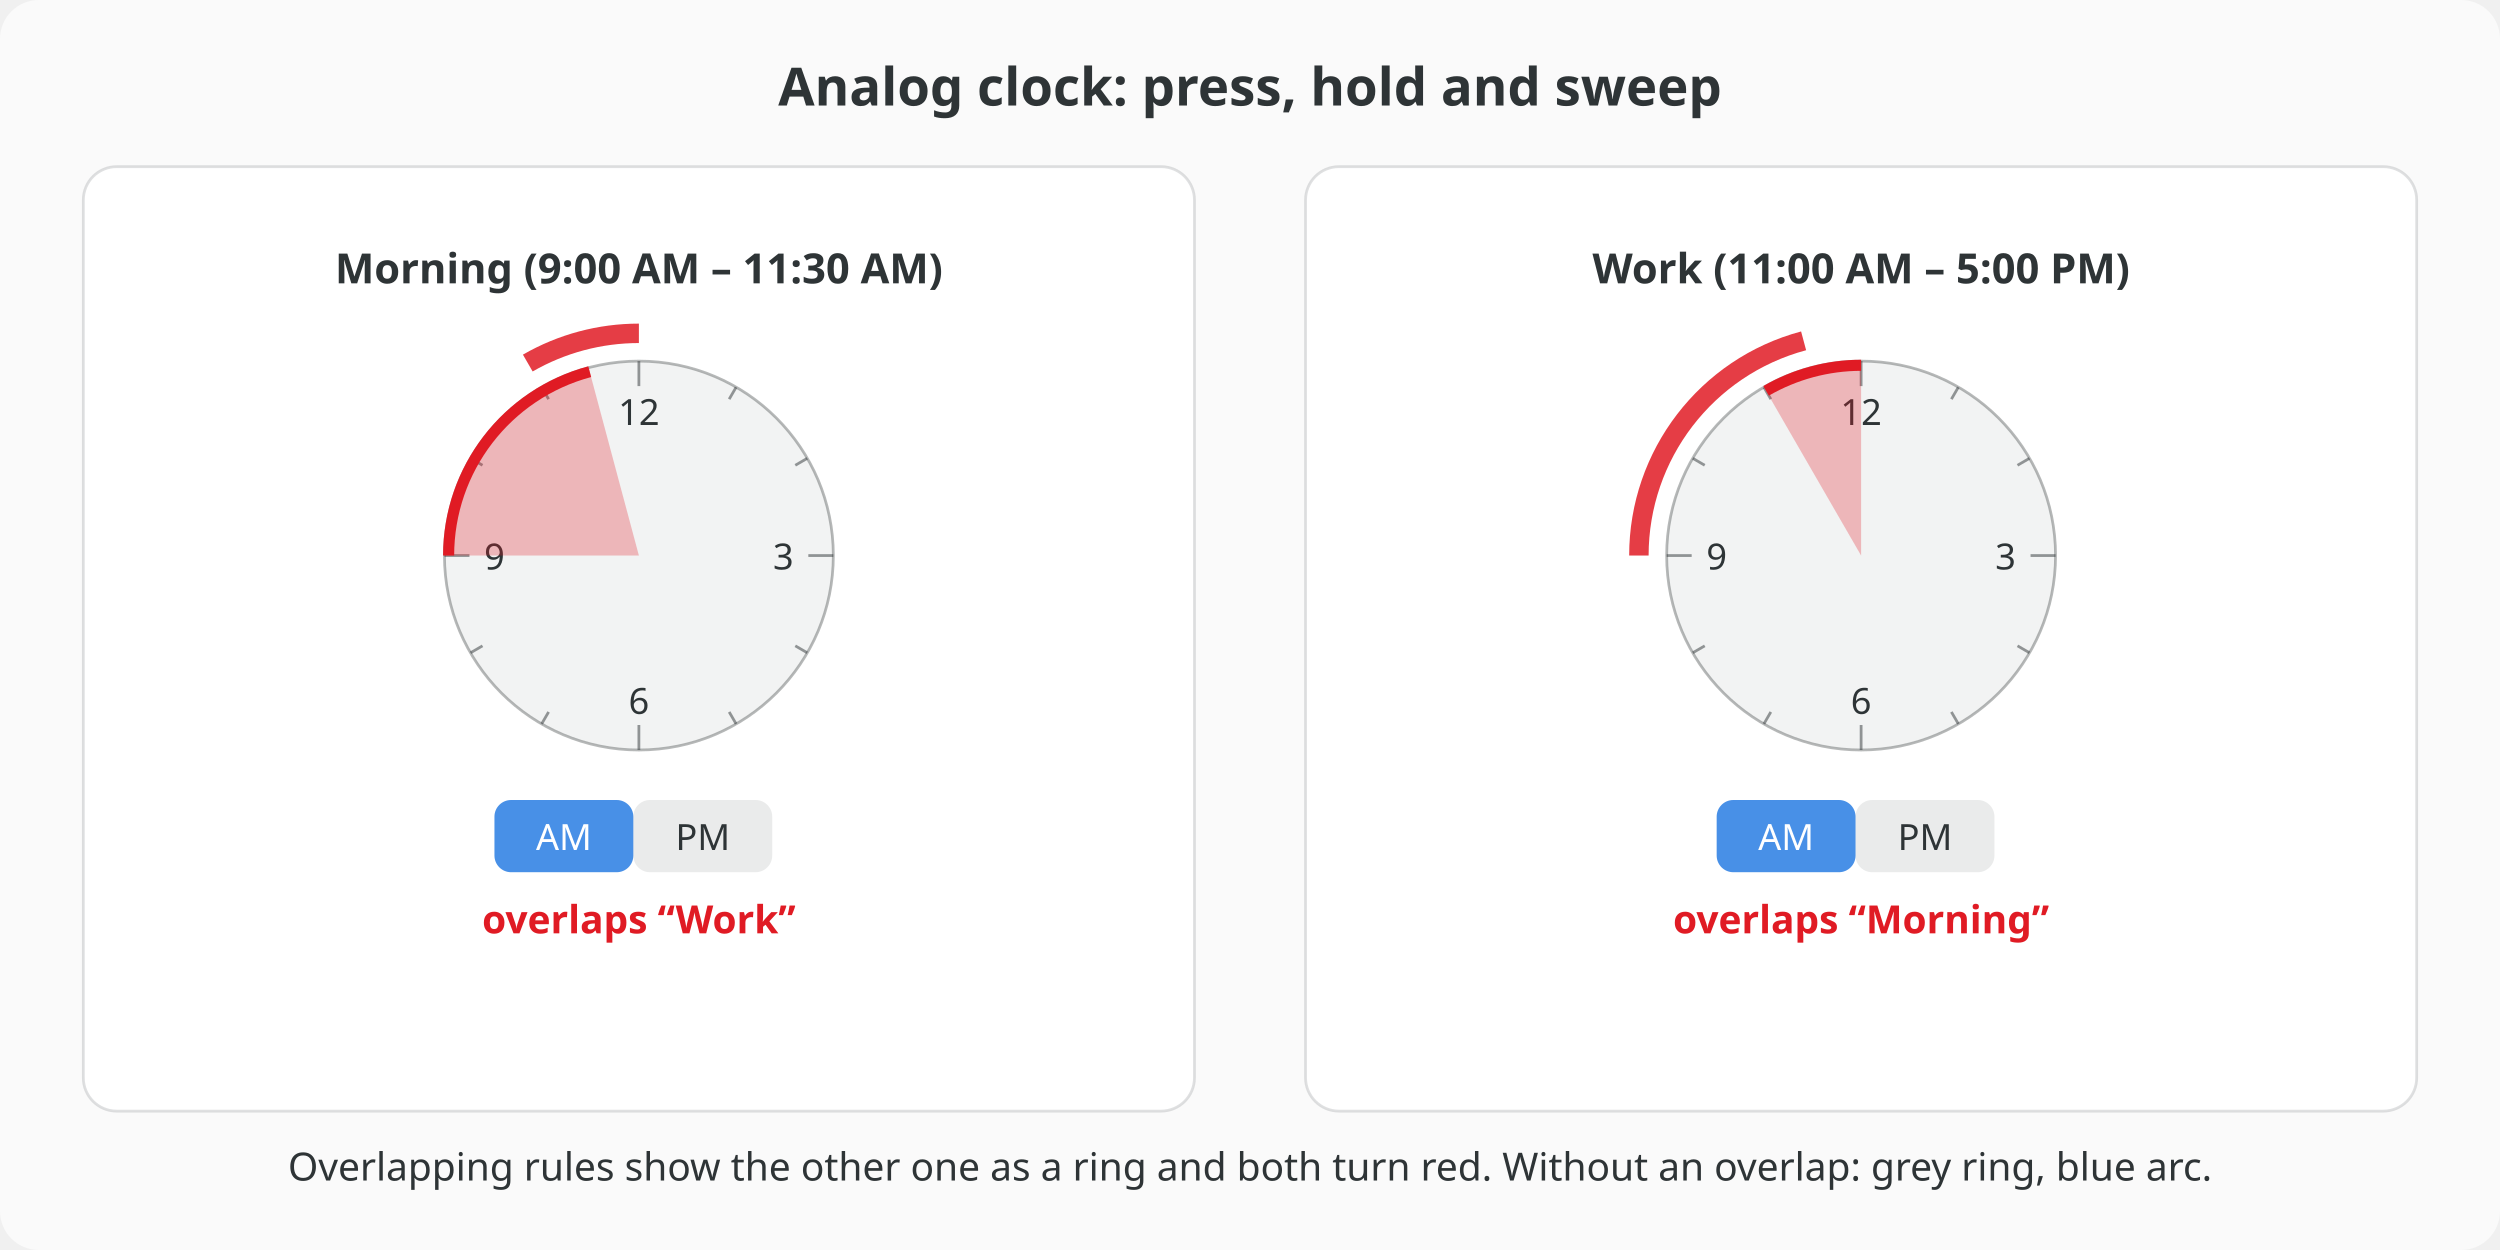
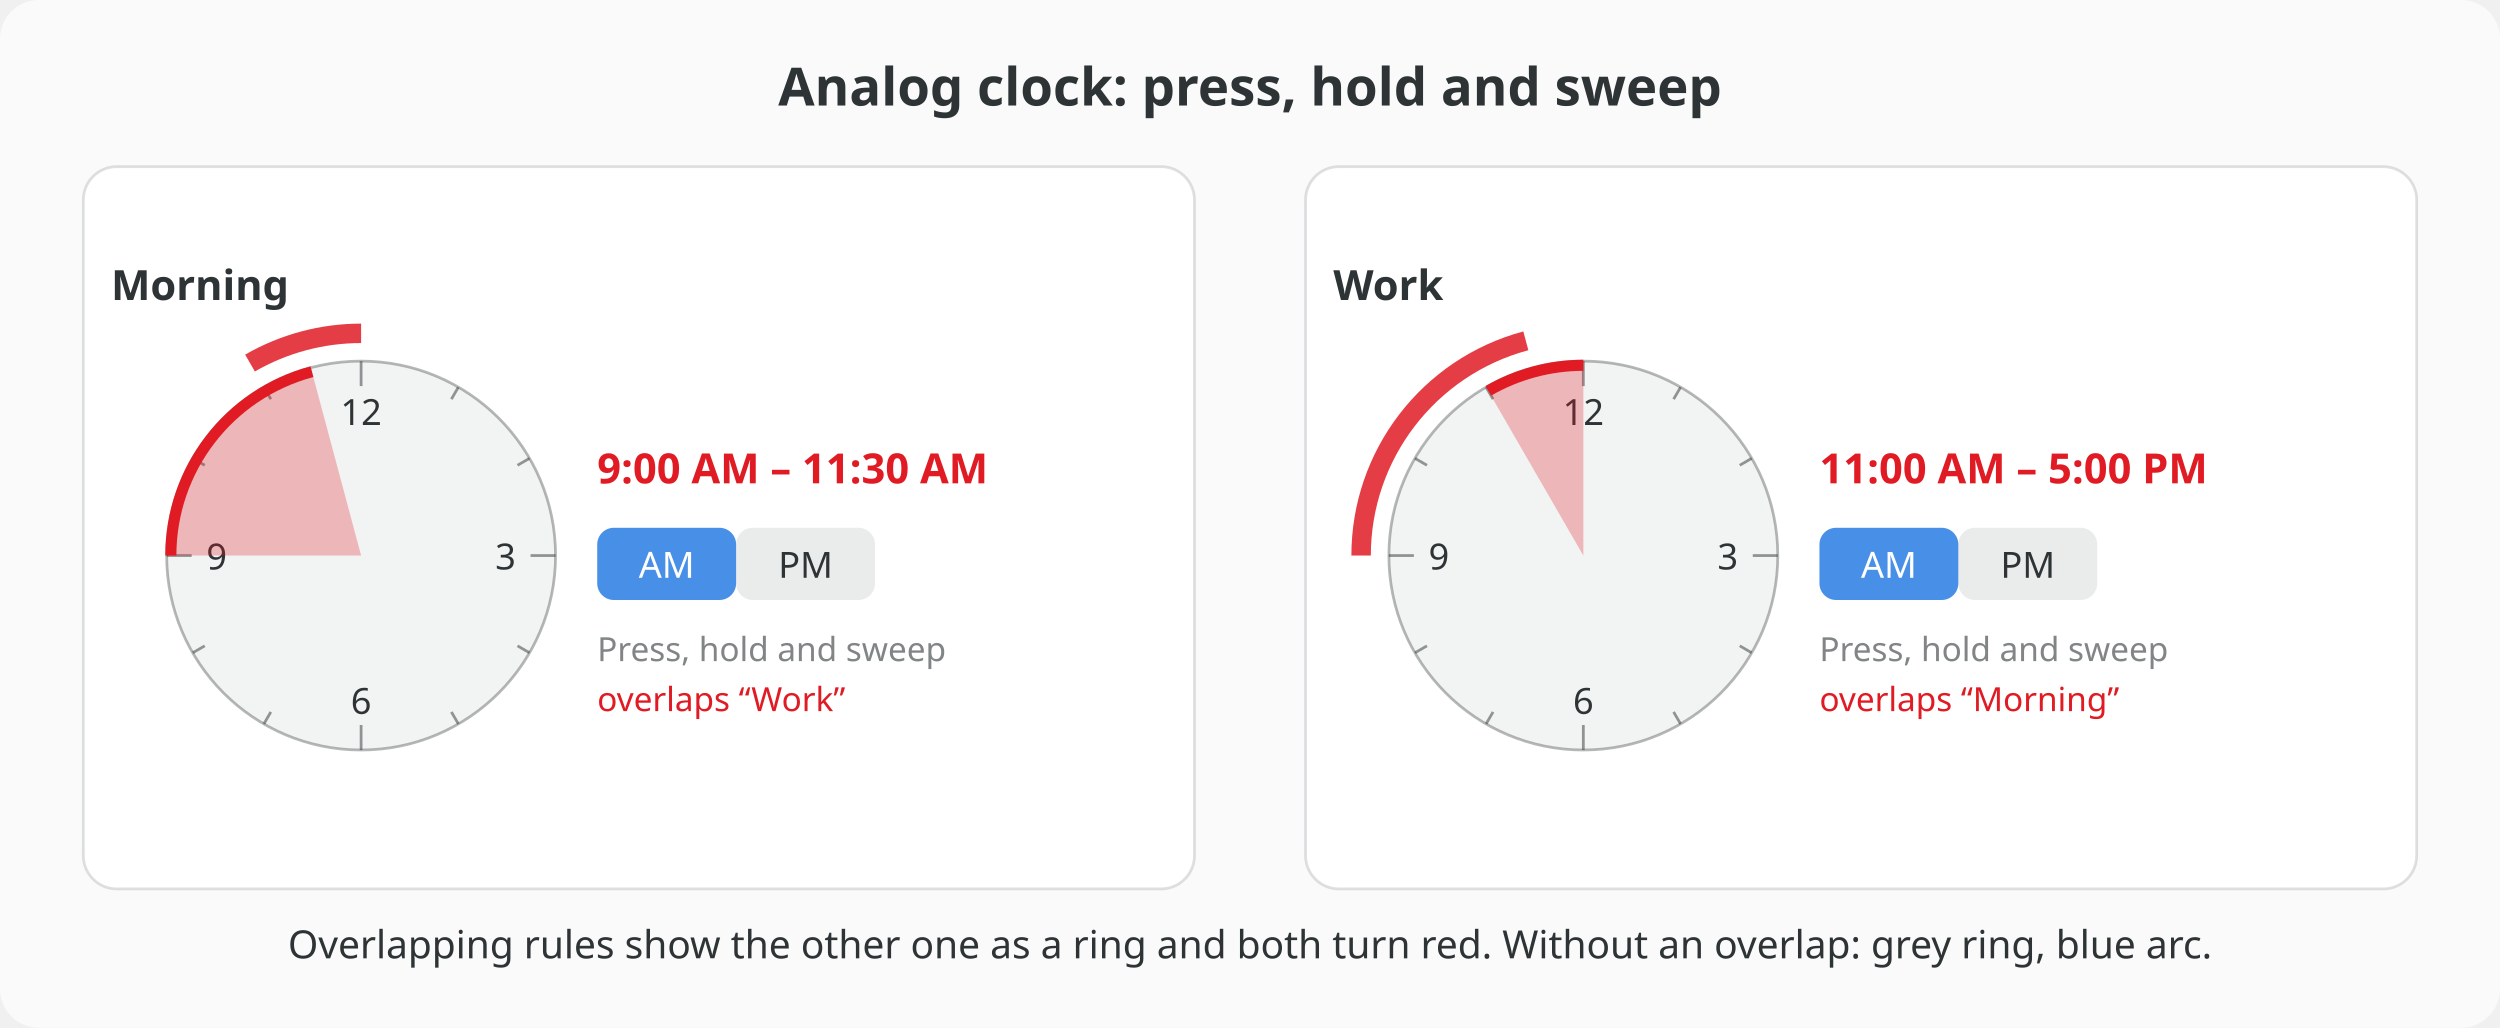
- <svg xmlns="http://www.w3.org/2000/svg" width="900" height="450" viewBox="0 0 900 450" font-family="Cantarell, Noto Sans, sans-serif">
-   <rect width="900" height="450" rx="14" fill="#fafafa" />
+ <svg xmlns="http://www.w3.org/2000/svg" width="900" height="370" viewBox="0 0 900 370" font-family="Cantarell, Noto Sans, sans-serif">
+   <rect width="900" height="370" rx="14" fill="#fafafa" />
  <text x="450" y="38" text-anchor="middle" font-size="19" font-weight="bold" fill="#2e3436">Analog clock: press, hold and sweep</text>
-   <rect x="30" y="60" width="400" height="340" rx="12" fill="#ffffff" stroke="#2e3436" stroke-opacity=".15" />
-   <rect x="470" y="60" width="400" height="340" rx="12" fill="#ffffff" stroke="#2e3436" stroke-opacity=".15" />
-   <text x="230" y="102" text-anchor="middle" font-size="15" font-weight="bold" fill="#2e3436">Morning (9:00 AM – 11:30 AM)</text>
-   <circle cx="230" cy="200" r="70" fill="#2e3436" fill-opacity=".06" stroke="#2e3436" stroke-opacity=".35" />
-   <line x1="230.0" y1="139.0" x2="230.0" y2="130.0" stroke="#2e3436" stroke-opacity=".5" />
-   <line x1="262.5" y1="143.7" x2="265.0" y2="139.4" stroke="#2e3436" stroke-opacity=".5" />
-   <line x1="286.3" y1="167.5" x2="290.6" y2="165.0" stroke="#2e3436" stroke-opacity=".5" />
-   <line x1="291.0" y1="200.0" x2="300.0" y2="200.0" stroke="#2e3436" stroke-opacity=".5" />
-   <line x1="286.3" y1="232.5" x2="290.6" y2="235.0" stroke="#2e3436" stroke-opacity=".5" />
-   <line x1="262.5" y1="256.3" x2="265.0" y2="260.6" stroke="#2e3436" stroke-opacity=".5" />
-   <line x1="230.0" y1="261.0" x2="230.0" y2="270.0" stroke="#2e3436" stroke-opacity=".5" />
-   <line x1="197.5" y1="256.3" x2="195.0" y2="260.6" stroke="#2e3436" stroke-opacity=".5" />
-   <line x1="173.7" y1="232.5" x2="169.4" y2="235.0" stroke="#2e3436" stroke-opacity=".5" />
-   <line x1="169.0" y1="200.0" x2="160.0" y2="200.0" stroke="#2e3436" stroke-opacity=".5" />
-   <line x1="173.7" y1="167.5" x2="169.4" y2="165.0" stroke="#2e3436" stroke-opacity=".5" />
-   <line x1="197.5" y1="143.7" x2="195.0" y2="139.4" stroke="#2e3436" stroke-opacity=".5" />
-   <text x="230.0" y="153.0" text-anchor="middle" font-size="13" fill="#2e3436">12</text>
-   <text x="282.0" y="205.0" text-anchor="middle" font-size="13" fill="#2e3436">3</text>
-   <text x="230.0" y="257.0" text-anchor="middle" font-size="13" fill="#2e3436">6</text>
-   <text x="178.0" y="205.0" text-anchor="middle" font-size="13" fill="#2e3436">9</text>
-   <path d="M 190.0 130.7 A 80 80 0 0 1 230.0 120.0" stroke="#e01b24" stroke-width="7" fill="none" opacity=".85" />
-   <path d="M 230 200 L 160.0 200.0 A 70 70 0 0 1 211.9 132.4 Z" fill="#e01b24" fill-opacity=".28" />
-   <path d="M 161.5 200.0 A 68.5 68.5 0 0 1 212.3 133.8" stroke="#e01b24" stroke-width="4" fill="none" />
-   <rect x="178" y="288" width="50" height="26" rx="6" fill="#3584e4" fill-opacity="0.9" />
-   <text x="203" y="306" text-anchor="middle" font-size="13" fill="#fff">AM</text>
-   <rect x="228" y="288" width="50" height="26" rx="6" fill="#2e3436" fill-opacity="0.1" />
-   <text x="253" y="306" text-anchor="middle" font-size="13" fill="#2e3436">PM</text>
-   <text x="230" y="336" text-anchor="middle" font-size="14" font-weight="bold" fill="#e01b24">overlaps “Work”</text>
-   <text x="670" y="102" text-anchor="middle" font-size="15" font-weight="bold" fill="#2e3436">Work (11:00 AM – 5:00 PM)</text>
-   <circle cx="670" cy="200" r="70" fill="#2e3436" fill-opacity=".06" stroke="#2e3436" stroke-opacity=".35" />
-   <line x1="670.0" y1="139.0" x2="670.0" y2="130.0" stroke="#2e3436" stroke-opacity=".5" />
-   <line x1="702.5" y1="143.7" x2="705.0" y2="139.4" stroke="#2e3436" stroke-opacity=".5" />
-   <line x1="726.3" y1="167.5" x2="730.6" y2="165.0" stroke="#2e3436" stroke-opacity=".5" />
-   <line x1="731.0" y1="200.0" x2="740.0" y2="200.0" stroke="#2e3436" stroke-opacity=".5" />
-   <line x1="726.3" y1="232.5" x2="730.6" y2="235.0" stroke="#2e3436" stroke-opacity=".5" />
-   <line x1="702.5" y1="256.3" x2="705.0" y2="260.6" stroke="#2e3436" stroke-opacity=".5" />
-   <line x1="670.0" y1="261.0" x2="670.0" y2="270.0" stroke="#2e3436" stroke-opacity=".5" />
-   <line x1="637.5" y1="256.3" x2="635.0" y2="260.6" stroke="#2e3436" stroke-opacity=".5" />
-   <line x1="613.7" y1="232.5" x2="609.4" y2="235.0" stroke="#2e3436" stroke-opacity=".5" />
-   <line x1="609.0" y1="200.0" x2="600.0" y2="200.0" stroke="#2e3436" stroke-opacity=".5" />
-   <line x1="613.7" y1="167.5" x2="609.4" y2="165.0" stroke="#2e3436" stroke-opacity=".5" />
-   <line x1="637.5" y1="143.7" x2="635.0" y2="139.4" stroke="#2e3436" stroke-opacity=".5" />
-   <text x="670.0" y="153.0" text-anchor="middle" font-size="13" fill="#2e3436">12</text>
-   <text x="722.0" y="205.0" text-anchor="middle" font-size="13" fill="#2e3436">3</text>
-   <text x="670.0" y="257.0" text-anchor="middle" font-size="13" fill="#2e3436">6</text>
-   <text x="618.0" y="205.0" text-anchor="middle" font-size="13" fill="#2e3436">9</text>
-   <path d="M 590.0 200.0 A 80 80 0 0 1 649.3 122.7" stroke="#e01b24" stroke-width="7" fill="none" opacity=".85" />
-   <path d="M 670 200 L 635.0 139.4 A 70 70 0 0 1 670.0 130.0 Z" fill="#e01b24" fill-opacity=".28" />
-   <path d="M 635.8 140.7 A 68.5 68.5 0 0 1 670.0 131.5" stroke="#e01b24" stroke-width="4" fill="none" />
-   <rect x="618" y="288" width="50" height="26" rx="6" fill="#3584e4" fill-opacity="0.9" />
-   <text x="643" y="306" text-anchor="middle" font-size="13" fill="#fff">AM</text>
-   <rect x="668" y="288" width="50" height="26" rx="6" fill="#2e3436" fill-opacity="0.1" />
-   <text x="693" y="306" text-anchor="middle" font-size="13" fill="#2e3436">PM</text>
-   <text x="670" y="336" text-anchor="middle" font-size="14" font-weight="bold" fill="#e01b24">overlaps “Morning”</text>
-   <text x="450" y="425" text-anchor="middle" font-size="14" fill="#2e3436">Overlapping rules show the other one as a ring and both turn red. Without an overlap: grey ring, blue arc.</text>
+   <rect x="30" y="60" width="400" height="260" rx="12" fill="#ffffff" stroke="#2e3436" stroke-opacity=".15" />
+   <rect x="470" y="60" width="400" height="260" rx="12" fill="#ffffff" stroke="#2e3436" stroke-opacity=".15" />
+   <text x="40" y="108" font-size="15" font-weight="bold" fill="#2e3436">Morning</text>
+   <circle cx="130" cy="200" r="70" fill="#2e3436" fill-opacity=".06" stroke="#2e3436" stroke-opacity=".35" />
+   <line x1="130.0" y1="139.0" x2="130.0" y2="130.0" stroke="#2e3436" stroke-opacity=".5" />
+   <line x1="162.5" y1="143.7" x2="165.0" y2="139.4" stroke="#2e3436" stroke-opacity=".5" />
+   <line x1="186.3" y1="167.5" x2="190.6" y2="165.0" stroke="#2e3436" stroke-opacity=".5" />
+   <line x1="191.0" y1="200.0" x2="200.0" y2="200.0" stroke="#2e3436" stroke-opacity=".5" />
+   <line x1="186.3" y1="232.5" x2="190.6" y2="235.0" stroke="#2e3436" stroke-opacity=".5" />
+   <line x1="162.5" y1="256.3" x2="165.0" y2="260.6" stroke="#2e3436" stroke-opacity=".5" />
+   <line x1="130.0" y1="261.0" x2="130.0" y2="270.0" stroke="#2e3436" stroke-opacity=".5" />
+   <line x1="97.5" y1="256.3" x2="95.0" y2="260.6" stroke="#2e3436" stroke-opacity=".5" />
+   <line x1="73.7" y1="232.5" x2="69.4" y2="235.0" stroke="#2e3436" stroke-opacity=".5" />
+   <line x1="69.0" y1="200.0" x2="60.0" y2="200.0" stroke="#2e3436" stroke-opacity=".5" />
+   <line x1="73.7" y1="167.5" x2="69.4" y2="165.0" stroke="#2e3436" stroke-opacity=".5" />
+   <line x1="97.5" y1="143.7" x2="95.0" y2="139.4" stroke="#2e3436" stroke-opacity=".5" />
+   <text x="130.0" y="153.0" text-anchor="middle" font-size="13" fill="#2e3436">12</text>
+   <text x="182.0" y="205.0" text-anchor="middle" font-size="13" fill="#2e3436">3</text>
+   <text x="130.0" y="257.0" text-anchor="middle" font-size="13" fill="#2e3436">6</text>
+   <text x="78.0" y="205.0" text-anchor="middle" font-size="13" fill="#2e3436">9</text>
+   <path d="M 90.0 130.7 A 80 80 0 0 1 130.0 120.0" stroke="#e01b24" stroke-width="7" fill="none" opacity=".85" />
+   <path d="M 130 200 L 60.0 200.0 A 70 70 0 0 1 111.9 132.4 Z" fill="#e01b24" fill-opacity=".28" />
+   <path d="M 61.5 200.0 A 68.5 68.5 0 0 1 112.3 133.8" stroke="#e01b24" stroke-width="4" fill="none" />
+   <text x="215" y="174" font-size="15" font-weight="bold" fill="#e01b24">9:00 AM – 11:30 AM</text>
+   <rect x="215" y="190" width="50" height="26" rx="6" fill="#3584e4" fill-opacity="0.9" />
+   <text x="240" y="208" text-anchor="middle" font-size="13" fill="#fff">AM</text>
+   <rect x="265" y="190" width="50" height="26" rx="6" fill="#2e3436" fill-opacity="0.1" />
+   <text x="290" y="208" text-anchor="middle" font-size="13" fill="#2e3436">PM</text>
+   <text x="215" y="238" font-size="12" fill="#2e3436" fill-opacity=".6">Press, hold and sweep</text>
+   <text x="215" y="256" font-size="12" fill="#e01b24">overlaps “Work”</text>
+   <text x="480" y="108" font-size="15" font-weight="bold" fill="#2e3436">Work</text>
+   <circle cx="570" cy="200" r="70" fill="#2e3436" fill-opacity=".06" stroke="#2e3436" stroke-opacity=".35" />
+   <line x1="570.0" y1="139.0" x2="570.0" y2="130.0" stroke="#2e3436" stroke-opacity=".5" />
+   <line x1="602.5" y1="143.7" x2="605.0" y2="139.4" stroke="#2e3436" stroke-opacity=".5" />
+   <line x1="626.3" y1="167.5" x2="630.6" y2="165.0" stroke="#2e3436" stroke-opacity=".5" />
+   <line x1="631.0" y1="200.0" x2="640.0" y2="200.0" stroke="#2e3436" stroke-opacity=".5" />
+   <line x1="626.3" y1="232.5" x2="630.6" y2="235.0" stroke="#2e3436" stroke-opacity=".5" />
+   <line x1="602.5" y1="256.3" x2="605.0" y2="260.6" stroke="#2e3436" stroke-opacity=".5" />
+   <line x1="570.0" y1="261.0" x2="570.0" y2="270.0" stroke="#2e3436" stroke-opacity=".5" />
+   <line x1="537.5" y1="256.3" x2="535.0" y2="260.6" stroke="#2e3436" stroke-opacity=".5" />
+   <line x1="513.7" y1="232.5" x2="509.4" y2="235.0" stroke="#2e3436" stroke-opacity=".5" />
+   <line x1="509.0" y1="200.0" x2="500.0" y2="200.0" stroke="#2e3436" stroke-opacity=".5" />
+   <line x1="513.7" y1="167.5" x2="509.4" y2="165.0" stroke="#2e3436" stroke-opacity=".5" />
+   <line x1="537.5" y1="143.7" x2="535.0" y2="139.4" stroke="#2e3436" stroke-opacity=".5" />
+   <text x="570.0" y="153.0" text-anchor="middle" font-size="13" fill="#2e3436">12</text>
+   <text x="622.0" y="205.0" text-anchor="middle" font-size="13" fill="#2e3436">3</text>
+   <text x="570.0" y="257.0" text-anchor="middle" font-size="13" fill="#2e3436">6</text>
+   <text x="518.0" y="205.0" text-anchor="middle" font-size="13" fill="#2e3436">9</text>
+   <path d="M 490.0 200.0 A 80 80 0 0 1 549.3 122.7" stroke="#e01b24" stroke-width="7" fill="none" opacity=".85" />
+   <path d="M 570 200 L 535.0 139.4 A 70 70 0 0 1 570.0 130.0 Z" fill="#e01b24" fill-opacity=".28" />
+   <path d="M 535.8 140.7 A 68.5 68.5 0 0 1 570.0 131.5" stroke="#e01b24" stroke-width="4" fill="none" />
+   <text x="655" y="174" font-size="15" font-weight="bold" fill="#e01b24">11:00 AM – 5:00 PM</text>
+   <rect x="655" y="190" width="50" height="26" rx="6" fill="#3584e4" fill-opacity="0.9" />
+   <text x="680" y="208" text-anchor="middle" font-size="13" fill="#fff">AM</text>
+   <rect x="705" y="190" width="50" height="26" rx="6" fill="#2e3436" fill-opacity="0.1" />
+   <text x="730" y="208" text-anchor="middle" font-size="13" fill="#2e3436">PM</text>
+   <text x="655" y="238" font-size="12" fill="#2e3436" fill-opacity=".6">Press, hold and sweep</text>
+   <text x="655" y="256" font-size="12" fill="#e01b24">overlaps “Morning”</text>
+   <text x="450" y="345" text-anchor="middle" font-size="14" fill="#2e3436">Overlapping rules show the other one as a ring and both turn red. Without an overlap: grey ring, blue arc.</text>
</svg>
